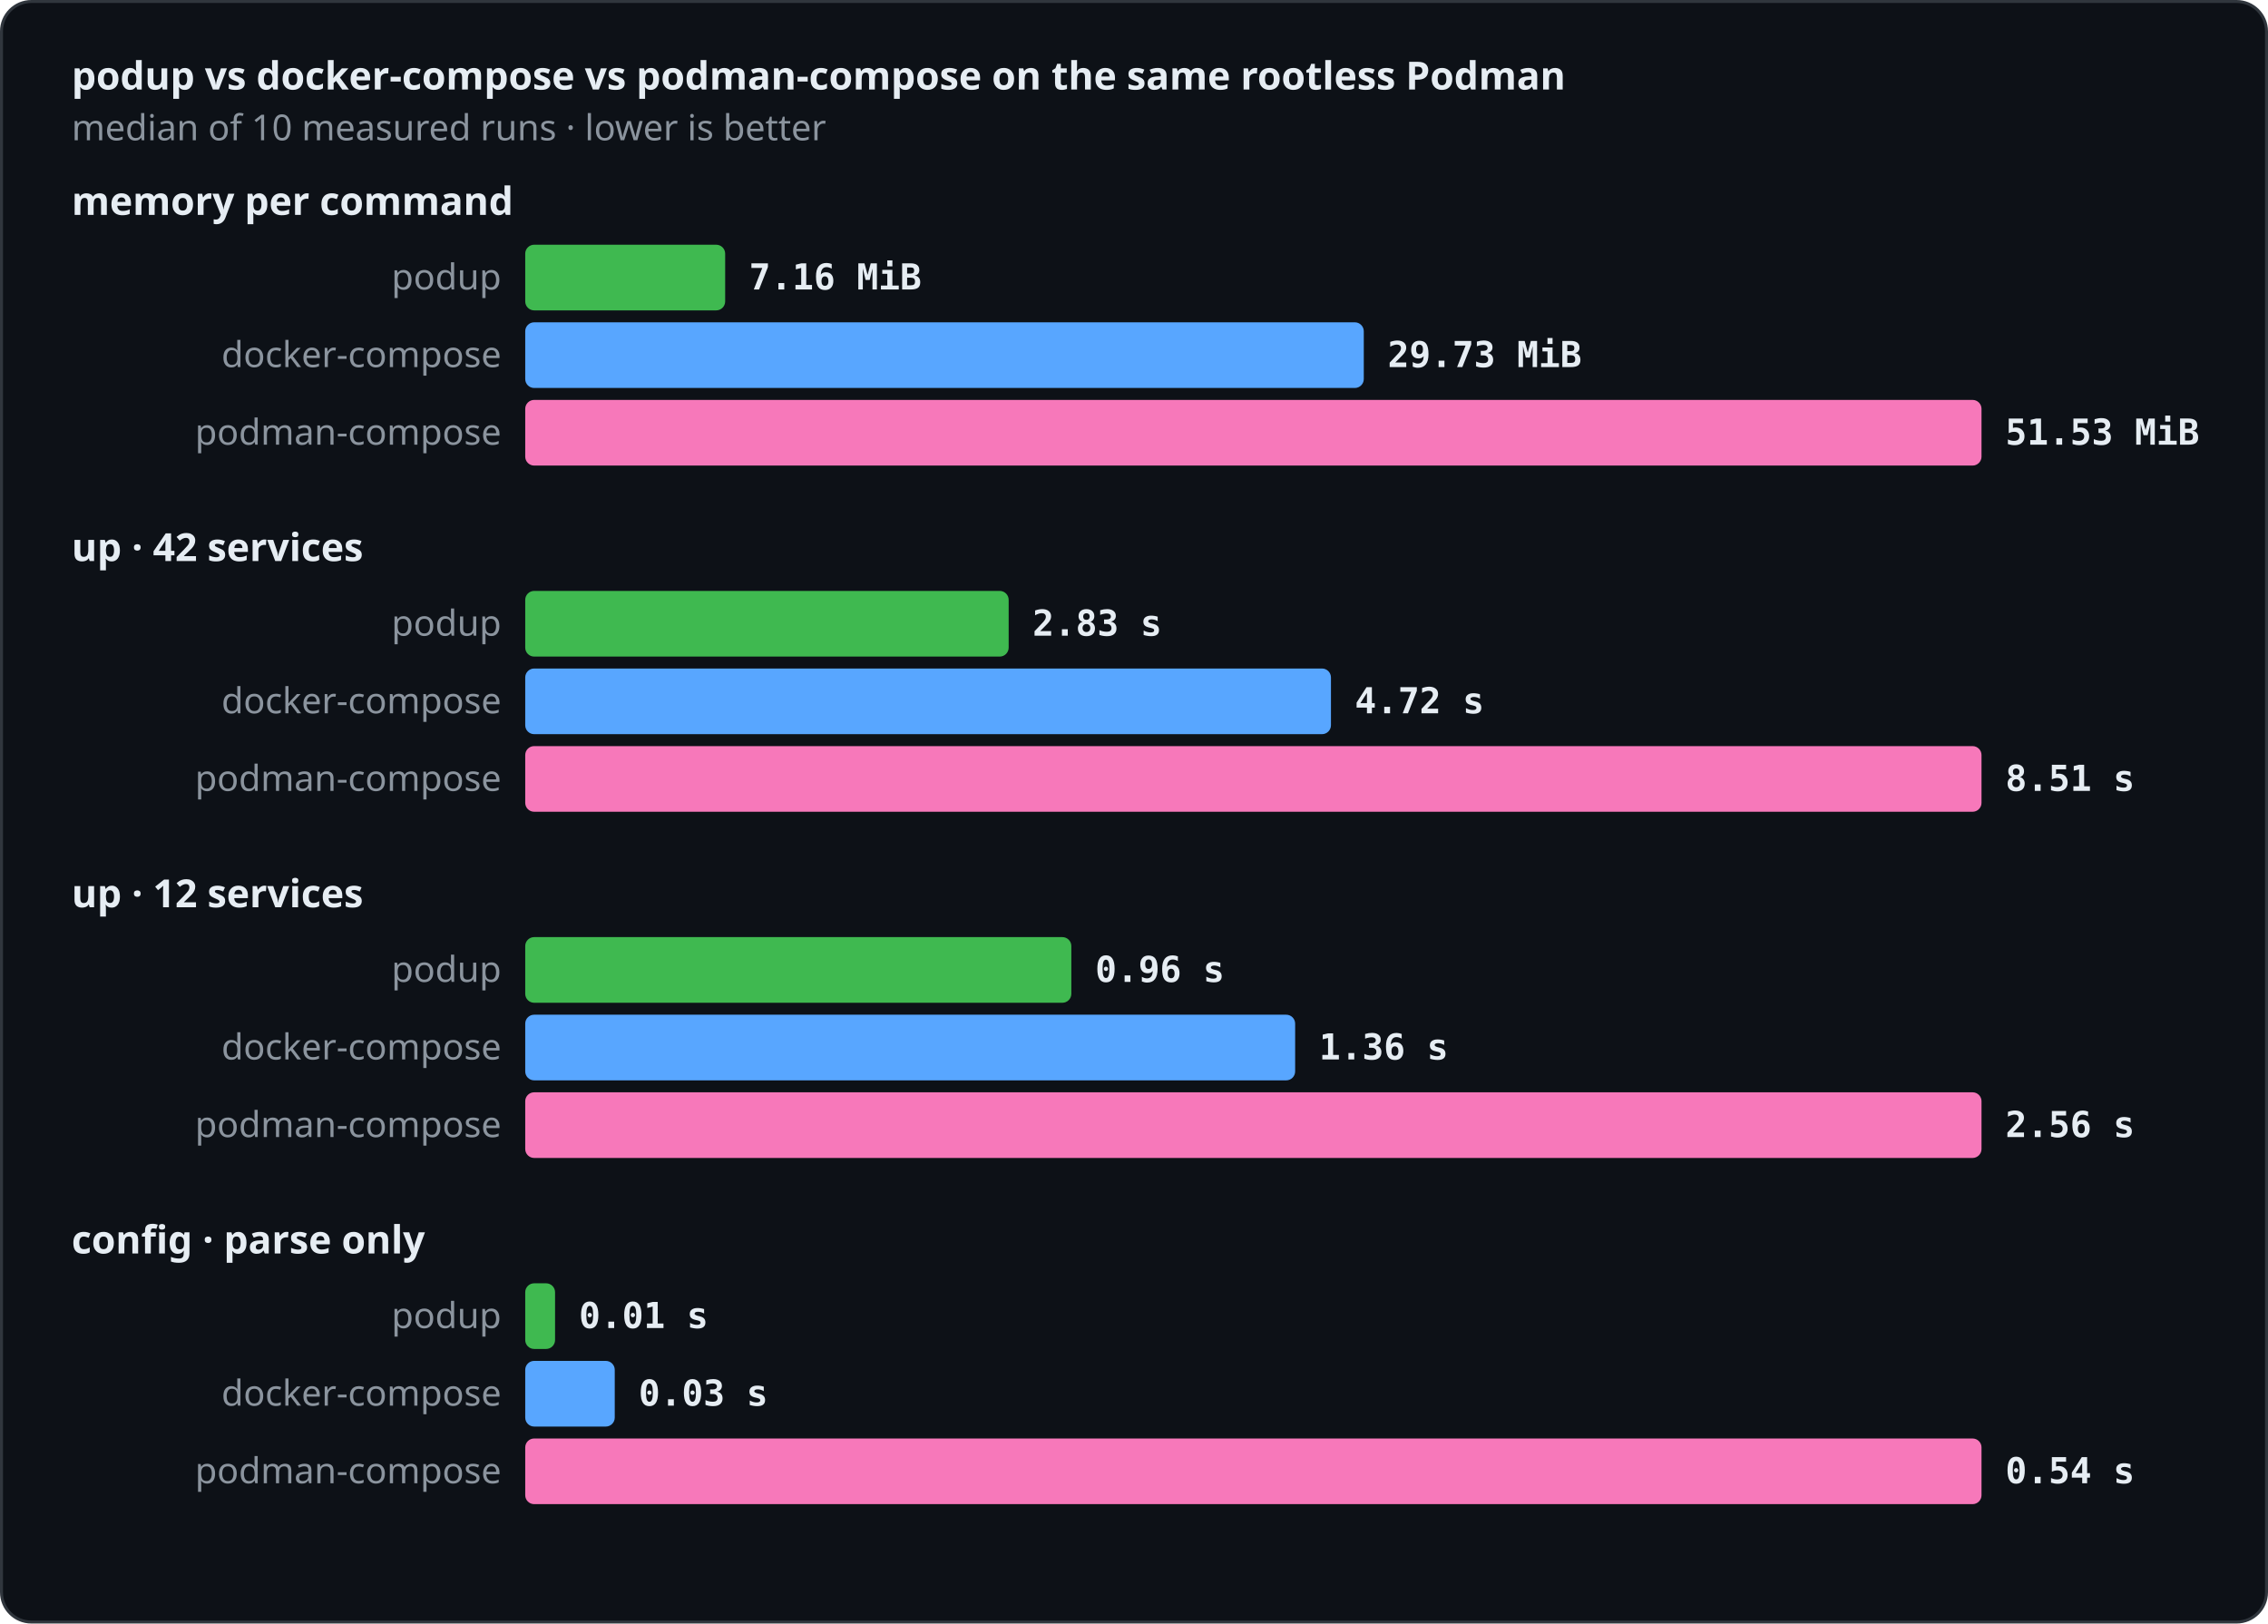
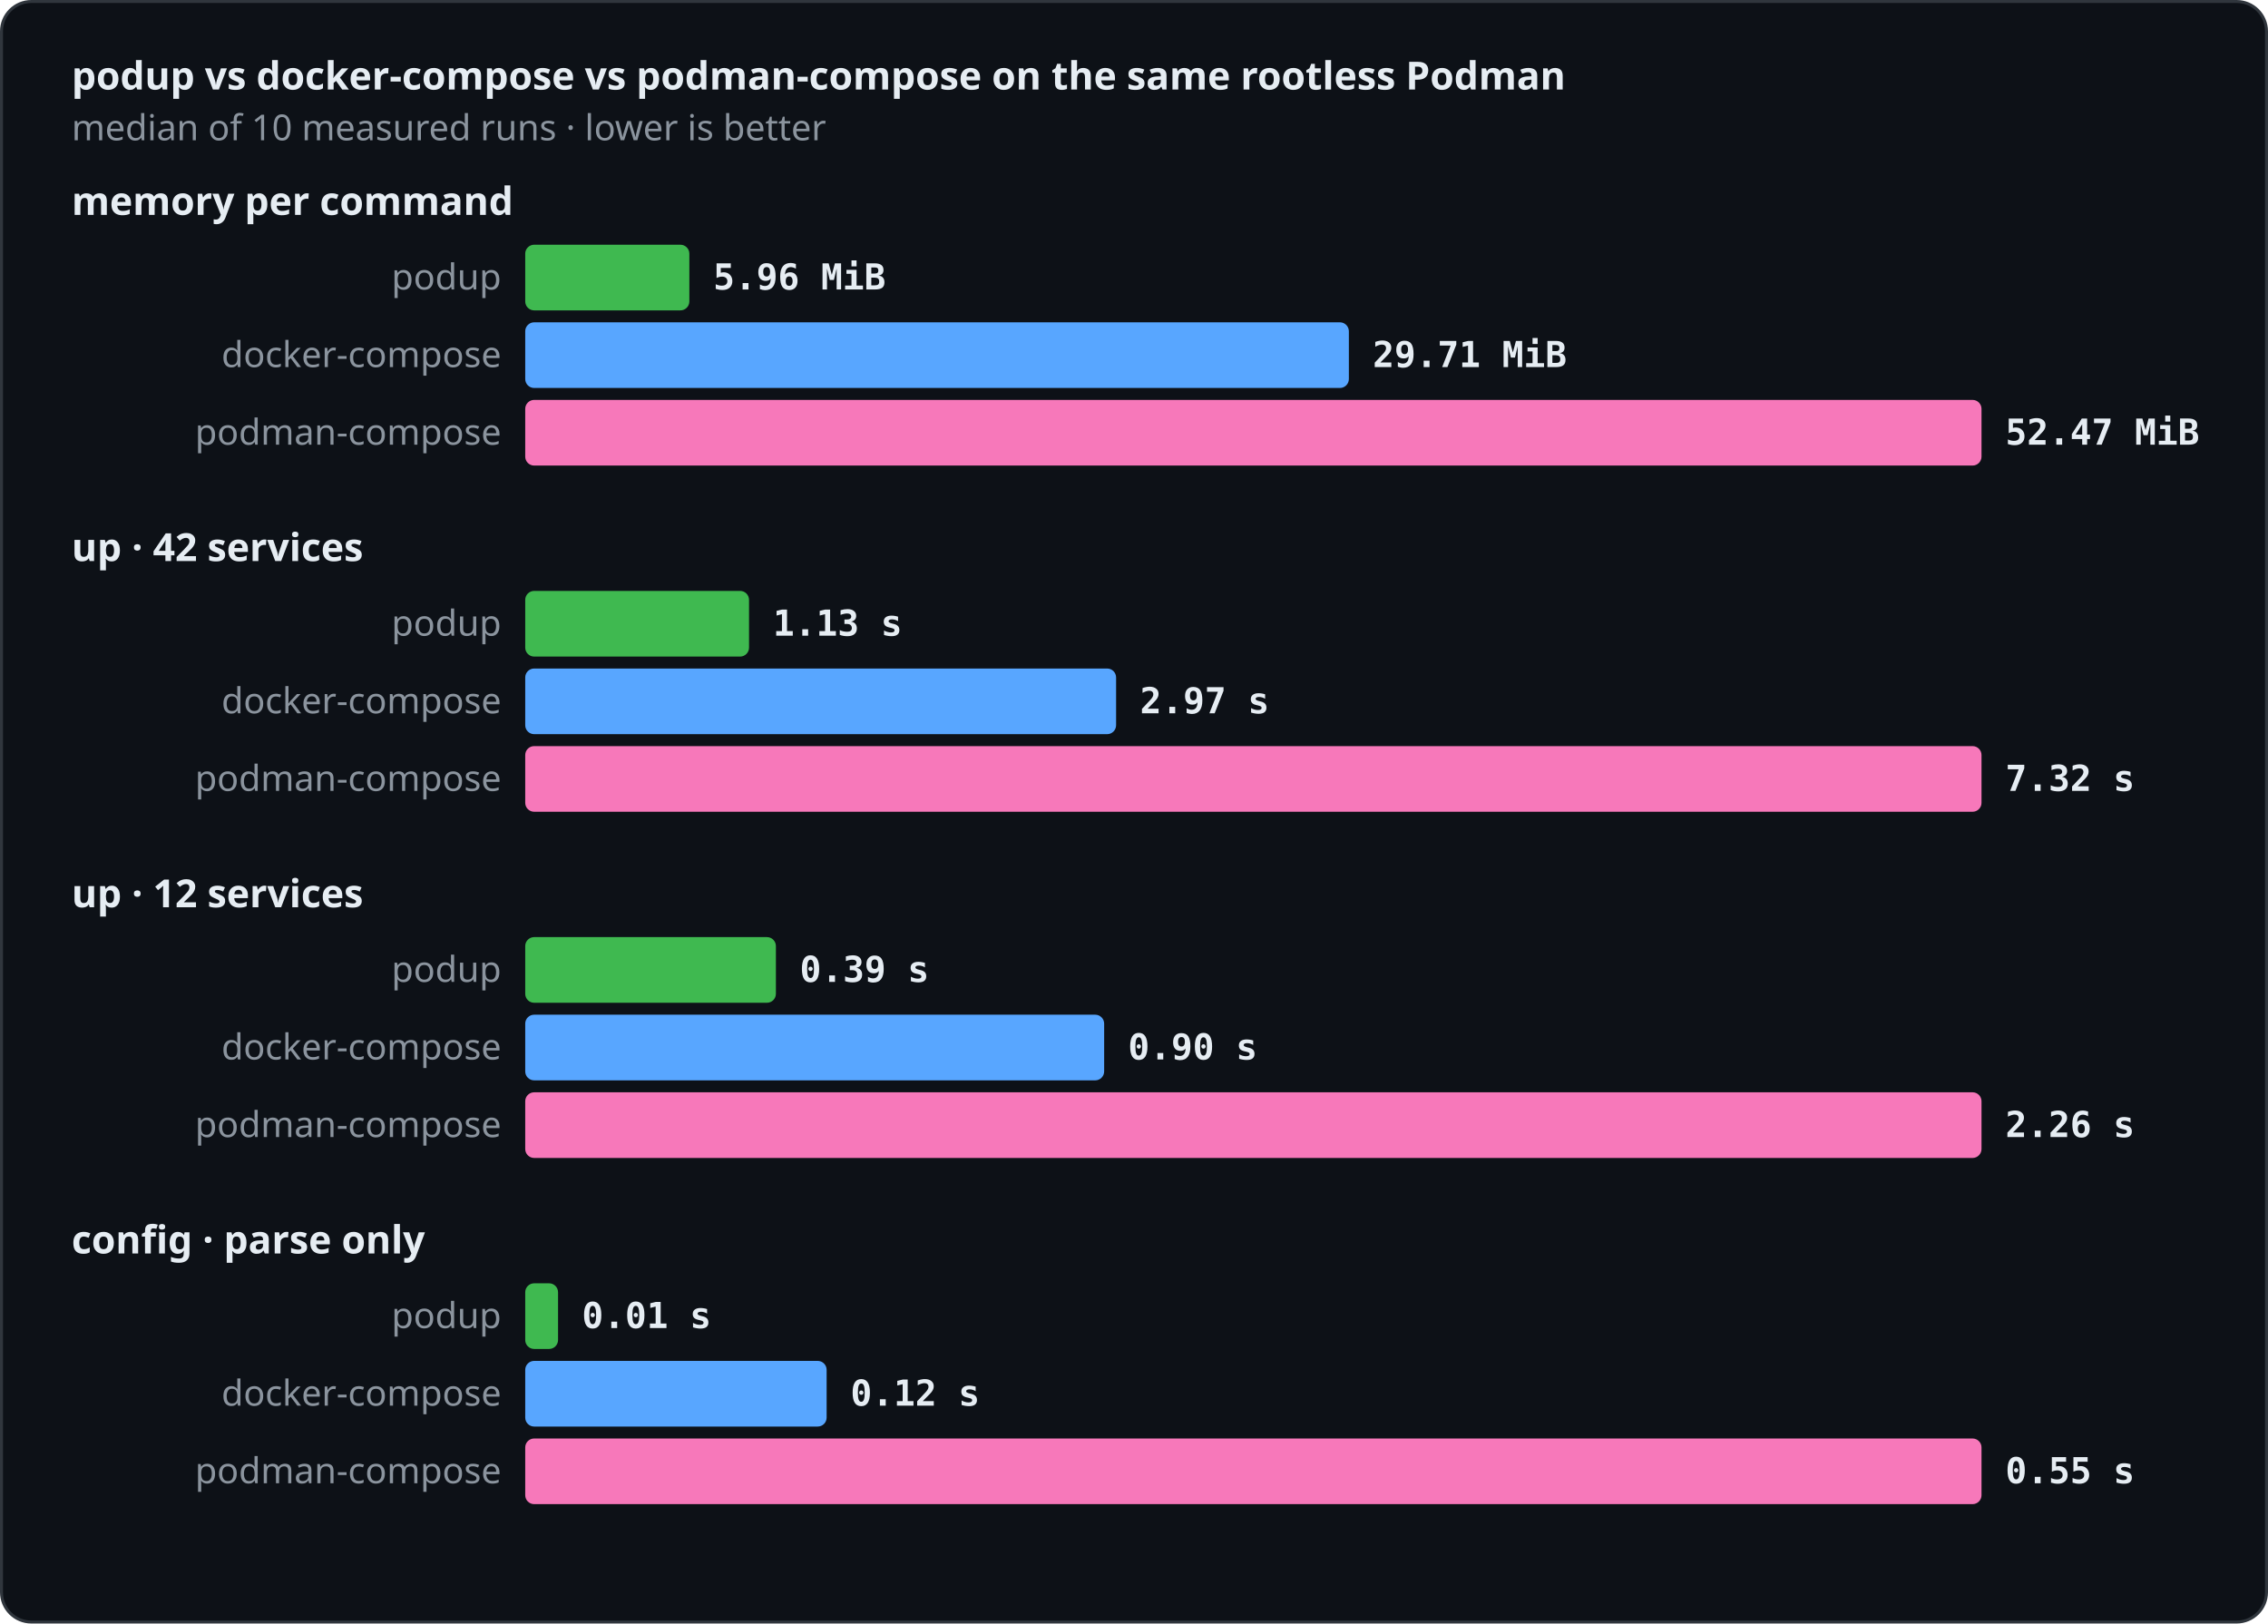
<svg xmlns="http://www.w3.org/2000/svg" viewBox="0 0 760 544" width="760" role="img" aria-label="podup benchmark chart: memory per command and three latency rows, podup against docker-compose and podman-compose on the same rootless Podman">
  <style>
    .card { fill:#0d1117; stroke:#30363d; }
    .t { fill:#e6edf3; font:600 13px ui-sans-serif,system-ui,sans-serif; }
    .l { fill:#8b949e; font:12px ui-sans-serif,system-ui,sans-serif; }
    .v { fill:#e6edf3; font:600 12px ui-monospace,monospace; }
  </style>
  <rect class="card" x="0.5" y="0.5" width="759" height="543" rx="10" />
  <text class="t" x="24" y="30">podup vs docker-compose vs podman-compose on the same rootless Podman</text>
  <text class="l" x="24" y="47">median of 10 measured runs · lower is better</text>
  <text class="t" x="24" y="72">memory per command</text>
  <text class="l" x="168" y="97" text-anchor="end">podup</text>
-   <rect x="176" y="82" width="67" height="22" rx="3" fill="#3fb950" />
-   <text class="v" x="251" y="97">7.16 MiB</text>
+   <rect x="176" y="82" width="55" height="22" rx="3" fill="#3fb950" />
+   <text class="v" x="239" y="97">5.96 MiB</text>
  <text class="l" x="168" y="123" text-anchor="end">docker-compose</text>
-   <rect x="176" y="108" width="281" height="22" rx="3" fill="#58a6ff" />
-   <text class="v" x="465" y="123">29.73 MiB</text>
+   <rect x="176" y="108" width="276" height="22" rx="3" fill="#58a6ff" />
+   <text class="v" x="460" y="123">29.71 MiB</text>
  <text class="l" x="168" y="149" text-anchor="end">podman-compose</text>
  <rect x="176" y="134" width="488" height="22" rx="3" fill="#f778ba" />
-   <text class="v" x="672" y="149">51.53 MiB</text>
+   <text class="v" x="672" y="149">52.47 MiB</text>
  <text class="t" x="24" y="188">up · 42 services</text>
  <text class="l" x="168" y="213" text-anchor="end">podup</text>
-   <rect x="176" y="198" width="162" height="22" rx="3" fill="#3fb950" />
-   <text class="v" x="346" y="213">2.83 s</text>
+   <rect x="176" y="198" width="75" height="22" rx="3" fill="#3fb950" />
+   <text class="v" x="259" y="213">1.13 s</text>
  <text class="l" x="168" y="239" text-anchor="end">docker-compose</text>
-   <rect x="176" y="224" width="270" height="22" rx="3" fill="#58a6ff" />
-   <text class="v" x="454" y="239">4.72 s</text>
+   <rect x="176" y="224" width="198" height="22" rx="3" fill="#58a6ff" />
+   <text class="v" x="382" y="239">2.97 s</text>
  <text class="l" x="168" y="265" text-anchor="end">podman-compose</text>
  <rect x="176" y="250" width="488" height="22" rx="3" fill="#f778ba" />
-   <text class="v" x="672" y="265">8.51 s</text>
+   <text class="v" x="672" y="265">7.32 s</text>
  <text class="t" x="24" y="304">up · 12 services</text>
  <text class="l" x="168" y="329" text-anchor="end">podup</text>
-   <rect x="176" y="314" width="183" height="22" rx="3" fill="#3fb950" />
-   <text class="v" x="367" y="329">0.96 s</text>
+   <rect x="176" y="314" width="84" height="22" rx="3" fill="#3fb950" />
+   <text class="v" x="268" y="329">0.39 s</text>
  <text class="l" x="168" y="355" text-anchor="end">docker-compose</text>
-   <rect x="176" y="340" width="258" height="22" rx="3" fill="#58a6ff" />
-   <text class="v" x="442" y="355">1.36 s</text>
+   <rect x="176" y="340" width="194" height="22" rx="3" fill="#58a6ff" />
+   <text class="v" x="378" y="355">0.90 s</text>
  <text class="l" x="168" y="381" text-anchor="end">podman-compose</text>
  <rect x="176" y="366" width="488" height="22" rx="3" fill="#f778ba" />
-   <text class="v" x="672" y="381">2.56 s</text>
+   <text class="v" x="672" y="381">2.26 s</text>
  <text class="t" x="24" y="420">config · parse only</text>
  <text class="l" x="168" y="445" text-anchor="end">podup</text>
-   <rect x="176" y="430" width="10" height="22" rx="3" fill="#3fb950" />
-   <text class="v" x="194" y="445">0.01 s</text>
+   <rect x="176" y="430" width="11" height="22" rx="3" fill="#3fb950" />
+   <text class="v" x="195" y="445">0.01 s</text>
  <text class="l" x="168" y="471" text-anchor="end">docker-compose</text>
-   <rect x="176" y="456" width="30" height="22" rx="3" fill="#58a6ff" />
-   <text class="v" x="214" y="471">0.03 s</text>
+   <rect x="176" y="456" width="101" height="22" rx="3" fill="#58a6ff" />
+   <text class="v" x="285" y="471">0.12 s</text>
  <text class="l" x="168" y="497" text-anchor="end">podman-compose</text>
  <rect x="176" y="482" width="488" height="22" rx="3" fill="#f778ba" />
-   <text class="v" x="672" y="497">0.54 s</text>
+   <text class="v" x="672" y="497">0.55 s</text>
</svg>
